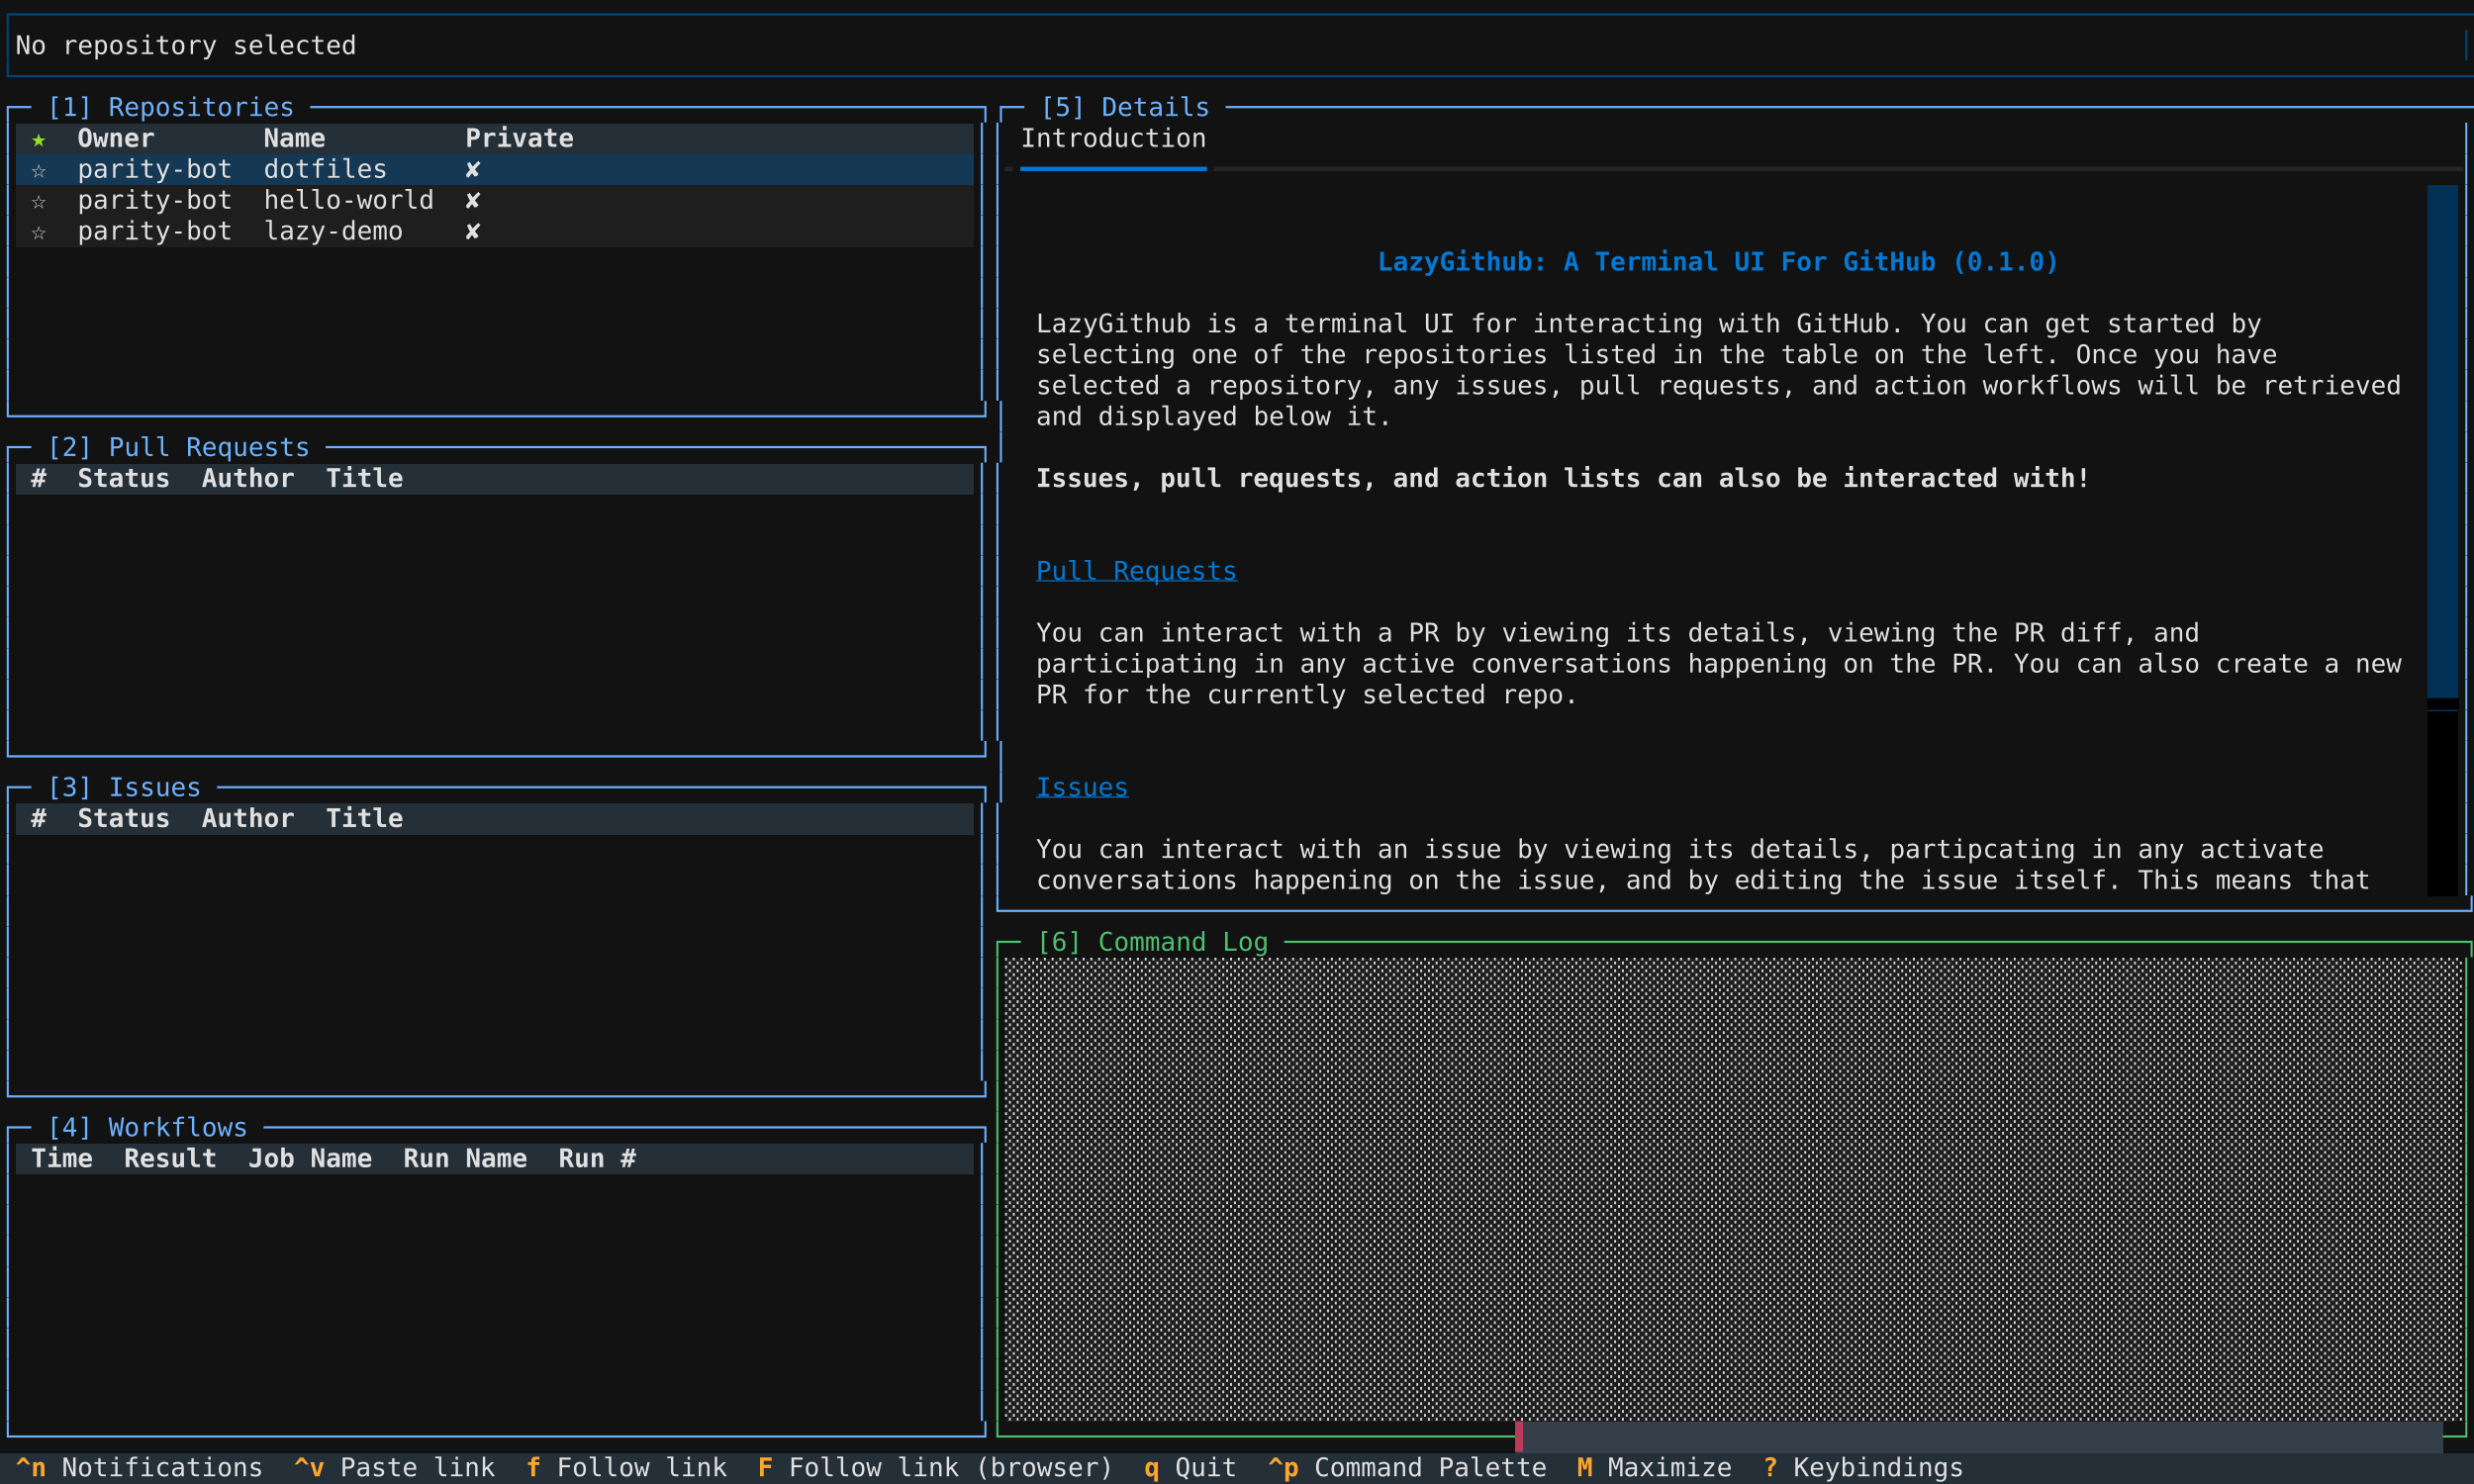
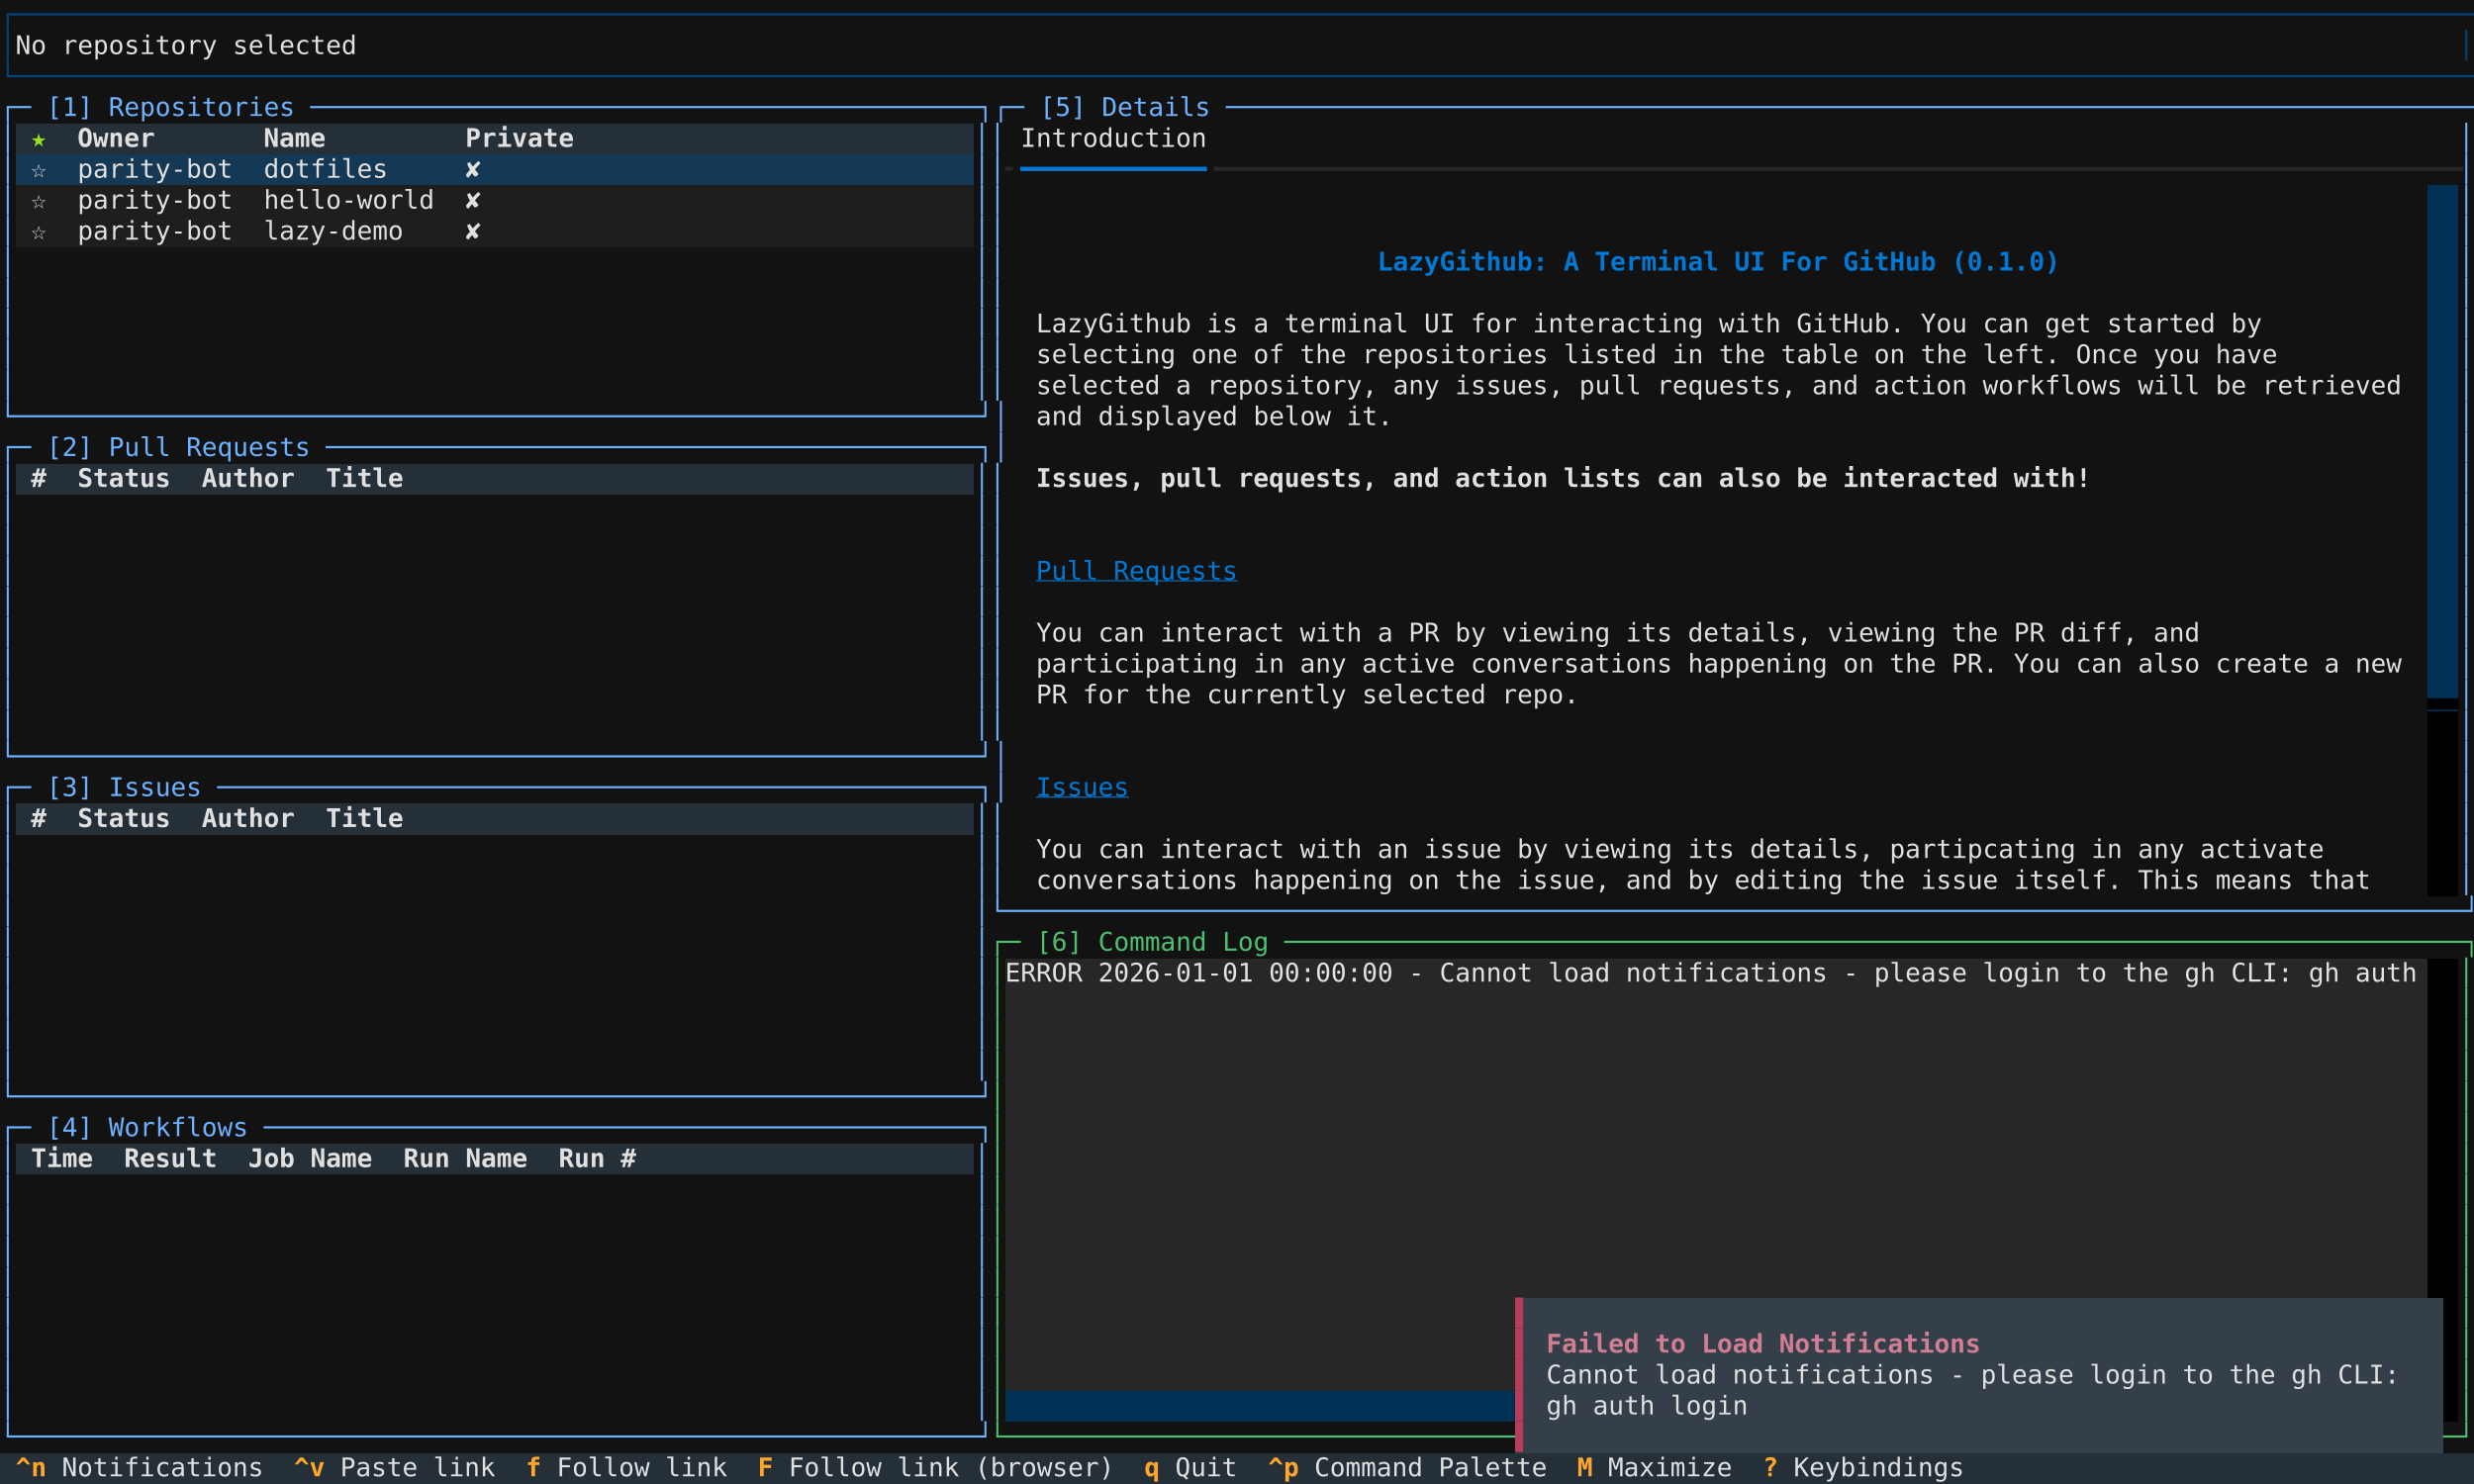
<svg xmlns="http://www.w3.org/2000/svg" width="1600" height="960" viewBox="0 0 1600 960" xml:space="preserve">
  <style>
text { font-family: ui-monospace, SFMono-Regular, Menlo, Consolas, 'DejaVu Sans Mono', 'Liberation Mono', 'Noto Sans Mono', monospace; font-size: 16.67px; white-space: pre; }
.s0 { fill: #004578; }
.s1 { fill: #e0e0e0; }
.s2 { fill: #6db2ff; }
.s3 { fill: #98e024; font-weight: bold; }
.s4 { fill: #e0e0e0; font-weight: bold; }
.s5 { fill: #262626; }
.s6 { fill: #0178d4; }
.s7 { fill: #0178d4; font-weight: bold; }
.s8 { fill: #0178d4; text-decoration: underline; }
.s9 { fill: #000000; }
.s10 { fill: #4ebf71; }
- .s11 { fill: #d4d4d4; }
+ .s11 { fill: #e2e2e2; }
.s12 { fill: #b93c5b; }
- .s13 { fill: #ffa62b; font-weight: bold; }
+ .s13 { fill: #d17e92; font-weight: bold; }
+ .s14 { fill: #ffa62b; font-weight: bold; }
</style>
  <rect width="1600" height="960" fill="#1e1e1e" />
  <g shape-rendering="crispEdges">
    <rect x="0" y="0" width="1600" height="20" fill="#121212" />
    <rect x="0" y="20" width="1600" height="20" fill="#121212" />
    <rect x="0" y="40" width="1600" height="20" fill="#121212" />
    <rect x="0" y="60" width="1600" height="20" fill="#121212" />
    <rect x="0" y="80" width="10" height="20" fill="#121212" />
    <rect x="10" y="80" width="620" height="20" fill="#242f38" />
    <rect x="630" y="80" width="970" height="20" fill="#121212" />
    <rect x="0" y="100" width="10" height="20" fill="#121212" />
    <rect x="10" y="100" width="620" height="20" fill="#153854" />
    <rect x="630" y="100" width="970" height="20" fill="#121212" />
    <rect x="0" y="120" width="10" height="20" fill="#121212" />
    <rect x="630" y="120" width="940" height="20" fill="#121212" />
    <rect x="1570" y="120" width="20" height="20" fill="#003054" />
    <rect x="1590" y="120" width="10" height="20" fill="#121212" />
    <rect x="0" y="140" width="10" height="20" fill="#121212" />
    <rect x="630" y="140" width="940" height="20" fill="#121212" />
    <rect x="1570" y="140" width="20" height="20" fill="#003054" />
    <rect x="1590" y="140" width="10" height="20" fill="#121212" />
    <rect x="0" y="160" width="1570" height="20" fill="#121212" />
    <rect x="1570" y="160" width="20" height="20" fill="#003054" />
    <rect x="1590" y="160" width="10" height="20" fill="#121212" />
    <rect x="0" y="180" width="1570" height="20" fill="#121212" />
    <rect x="1570" y="180" width="20" height="20" fill="#003054" />
    <rect x="1590" y="180" width="10" height="20" fill="#121212" />
    <rect x="0" y="200" width="1570" height="20" fill="#121212" />
    <rect x="1570" y="200" width="20" height="20" fill="#003054" />
    <rect x="1590" y="200" width="10" height="20" fill="#121212" />
    <rect x="0" y="220" width="1570" height="20" fill="#121212" />
    <rect x="1570" y="220" width="20" height="20" fill="#003054" />
    <rect x="1590" y="220" width="10" height="20" fill="#121212" />
    <rect x="0" y="240" width="1570" height="20" fill="#121212" />
    <rect x="1570" y="240" width="20" height="20" fill="#003054" />
    <rect x="1590" y="240" width="10" height="20" fill="#121212" />
    <rect x="0" y="260" width="1570" height="20" fill="#121212" />
    <rect x="1570" y="260" width="20" height="20" fill="#003054" />
    <rect x="1590" y="260" width="10" height="20" fill="#121212" />
    <rect x="0" y="280" width="1570" height="20" fill="#121212" />
    <rect x="1570" y="280" width="20" height="20" fill="#003054" />
    <rect x="1590" y="280" width="10" height="20" fill="#121212" />
    <rect x="0" y="300" width="10" height="20" fill="#121212" />
    <rect x="10" y="300" width="620" height="20" fill="#242f38" />
    <rect x="630" y="300" width="940" height="20" fill="#121212" />
    <rect x="1570" y="300" width="20" height="20" fill="#003054" />
    <rect x="1590" y="300" width="10" height="20" fill="#121212" />
    <rect x="0" y="320" width="1570" height="20" fill="#121212" />
    <rect x="1570" y="320" width="20" height="20" fill="#003054" />
    <rect x="1590" y="320" width="10" height="20" fill="#121212" />
    <rect x="0" y="340" width="1570" height="20" fill="#121212" />
    <rect x="1570" y="340" width="20" height="20" fill="#003054" />
    <rect x="1590" y="340" width="10" height="20" fill="#121212" />
    <rect x="0" y="360" width="1570" height="20" fill="#121212" />
    <rect x="1570" y="360" width="20" height="20" fill="#003054" />
    <rect x="1590" y="360" width="10" height="20" fill="#121212" />
    <rect x="0" y="380" width="1570" height="20" fill="#121212" />
    <rect x="1570" y="380" width="20" height="20" fill="#003054" />
    <rect x="1590" y="380" width="10" height="20" fill="#121212" />
    <rect x="0" y="400" width="1570" height="20" fill="#121212" />
    <rect x="1570" y="400" width="20" height="20" fill="#003054" />
    <rect x="1590" y="400" width="10" height="20" fill="#121212" />
    <rect x="0" y="420" width="1570" height="20" fill="#121212" />
    <rect x="1570" y="420" width="20" height="20" fill="#003054" />
    <rect x="1590" y="420" width="10" height="20" fill="#121212" />
    <rect x="0" y="440" width="1570" height="20" fill="#121212" />
    <rect x="1570" y="440" width="20" height="20" fill="#003054" />
    <rect x="1590" y="440" width="10" height="20" fill="#121212" />
    <rect x="0" y="460" width="1570" height="20" fill="#121212" />
    <rect x="1570" y="460" width="20" height="20" fill="#000000" />
    <rect x="1590" y="460" width="10" height="20" fill="#121212" />
    <rect x="0" y="480" width="1570" height="20" fill="#121212" />
    <rect x="1570" y="480" width="20" height="20" fill="#000000" />
    <rect x="1590" y="480" width="10" height="20" fill="#121212" />
    <rect x="0" y="500" width="1570" height="20" fill="#121212" />
    <rect x="1570" y="500" width="20" height="20" fill="#000000" />
    <rect x="1590" y="500" width="10" height="20" fill="#121212" />
    <rect x="0" y="520" width="10" height="20" fill="#121212" />
    <rect x="10" y="520" width="620" height="20" fill="#242f38" />
    <rect x="630" y="520" width="940" height="20" fill="#121212" />
    <rect x="1570" y="520" width="20" height="20" fill="#000000" />
    <rect x="1590" y="520" width="10" height="20" fill="#121212" />
    <rect x="0" y="540" width="1570" height="20" fill="#121212" />
    <rect x="1570" y="540" width="20" height="20" fill="#000000" />
    <rect x="1590" y="540" width="10" height="20" fill="#121212" />
    <rect x="0" y="560" width="1570" height="20" fill="#121212" />
    <rect x="1570" y="560" width="20" height="20" fill="#000000" />
    <rect x="1590" y="560" width="10" height="20" fill="#121212" />
    <rect x="0" y="580" width="1600" height="20" fill="#121212" />
    <rect x="0" y="600" width="1600" height="20" fill="#121212" />
    <rect x="0" y="620" width="650" height="20" fill="#121212" />
+     <rect x="650" y="620" width="920" height="20" fill="#272727" />
+     <rect x="1570" y="620" width="20" height="20" fill="#000000" />
    <rect x="1590" y="620" width="10" height="20" fill="#121212" />
    <rect x="0" y="640" width="650" height="20" fill="#121212" />
+     <rect x="650" y="640" width="920" height="20" fill="#272727" />
+     <rect x="1570" y="640" width="20" height="20" fill="#000000" />
    <rect x="1590" y="640" width="10" height="20" fill="#121212" />
    <rect x="0" y="660" width="650" height="20" fill="#121212" />
+     <rect x="650" y="660" width="920" height="20" fill="#272727" />
+     <rect x="1570" y="660" width="20" height="20" fill="#000000" />
    <rect x="1590" y="660" width="10" height="20" fill="#121212" />
    <rect x="0" y="680" width="650" height="20" fill="#121212" />
+     <rect x="650" y="680" width="920" height="20" fill="#272727" />
+     <rect x="1570" y="680" width="20" height="20" fill="#000000" />
    <rect x="1590" y="680" width="10" height="20" fill="#121212" />
    <rect x="0" y="700" width="650" height="20" fill="#121212" />
+     <rect x="650" y="700" width="920" height="20" fill="#272727" />
+     <rect x="1570" y="700" width="20" height="20" fill="#000000" />
    <rect x="1590" y="700" width="10" height="20" fill="#121212" />
    <rect x="0" y="720" width="650" height="20" fill="#121212" />
+     <rect x="650" y="720" width="920" height="20" fill="#272727" />
+     <rect x="1570" y="720" width="20" height="20" fill="#000000" />
    <rect x="1590" y="720" width="10" height="20" fill="#121212" />
    <rect x="0" y="740" width="10" height="20" fill="#121212" />
    <rect x="10" y="740" width="620" height="20" fill="#242f38" />
    <rect x="630" y="740" width="20" height="20" fill="#121212" />
+     <rect x="650" y="740" width="920" height="20" fill="#272727" />
+     <rect x="1570" y="740" width="20" height="20" fill="#000000" />
    <rect x="1590" y="740" width="10" height="20" fill="#121212" />
    <rect x="0" y="760" width="650" height="20" fill="#121212" />
+     <rect x="650" y="760" width="920" height="20" fill="#272727" />
+     <rect x="1570" y="760" width="20" height="20" fill="#000000" />
    <rect x="1590" y="760" width="10" height="20" fill="#121212" />
    <rect x="0" y="780" width="650" height="20" fill="#121212" />
+     <rect x="650" y="780" width="920" height="20" fill="#272727" />
+     <rect x="1570" y="780" width="20" height="20" fill="#000000" />
    <rect x="1590" y="780" width="10" height="20" fill="#121212" />
    <rect x="0" y="800" width="650" height="20" fill="#121212" />
+     <rect x="650" y="800" width="920" height="20" fill="#272727" />
+     <rect x="1570" y="800" width="20" height="20" fill="#000000" />
    <rect x="1590" y="800" width="10" height="20" fill="#121212" />
    <rect x="0" y="820" width="650" height="20" fill="#121212" />
+     <rect x="650" y="820" width="920" height="20" fill="#272727" />
+     <rect x="1570" y="820" width="20" height="20" fill="#000000" />
    <rect x="1590" y="820" width="10" height="20" fill="#121212" />
    <rect x="0" y="840" width="650" height="20" fill="#121212" />
+     <rect x="650" y="840" width="330" height="20" fill="#272727" />
+     <rect x="980" y="840" width="600" height="20" fill="#343f49" />
+     <rect x="1580" y="840" width="10" height="20" fill="#000000" />
    <rect x="1590" y="840" width="10" height="20" fill="#121212" />
    <rect x="0" y="860" width="650" height="20" fill="#121212" />
+     <rect x="650" y="860" width="330" height="20" fill="#272727" />
+     <rect x="980" y="860" width="600" height="20" fill="#343f49" />
+     <rect x="1580" y="860" width="10" height="20" fill="#000000" />
    <rect x="1590" y="860" width="10" height="20" fill="#121212" />
    <rect x="0" y="880" width="650" height="20" fill="#121212" />
+     <rect x="650" y="880" width="330" height="20" fill="#272727" />
+     <rect x="980" y="880" width="600" height="20" fill="#343f49" />
+     <rect x="1580" y="880" width="10" height="20" fill="#000000" />
    <rect x="1590" y="880" width="10" height="20" fill="#121212" />
    <rect x="0" y="900" width="650" height="20" fill="#121212" />
+     <rect x="650" y="900" width="330" height="20" fill="#003054" />
+     <rect x="980" y="900" width="600" height="20" fill="#343f49" />
+     <rect x="1580" y="900" width="10" height="20" fill="#000000" />
    <rect x="1590" y="900" width="10" height="20" fill="#121212" />
    <rect x="0" y="920" width="980" height="20" fill="#121212" />
    <rect x="980" y="920" width="600" height="20" fill="#343f49" />
    <rect x="1580" y="920" width="20" height="20" fill="#121212" />
    <rect x="0" y="940" width="1600" height="20" fill="#242f38" />
  </g>
  <text class="s0" x="0" y="15" textLength="1600" lengthAdjust="spacingAndGlyphs">┌──────────────────────────────────────────────────────────────────────────────────────────────────────────────────────────────────────────────────────────────┐</text>
  <text class="s0" x="0" y="35" textLength="10" lengthAdjust="spacingAndGlyphs">│</text>
  <text class="s1" x="10" y="35" textLength="1580" lengthAdjust="spacingAndGlyphs">No repository selected                                                                                                                                        </text>
  <text class="s0" x="1590" y="35" textLength="10" lengthAdjust="spacingAndGlyphs">│</text>
  <text class="s0" x="0" y="55" textLength="1600" lengthAdjust="spacingAndGlyphs">└──────────────────────────────────────────────────────────────────────────────────────────────────────────────────────────────────────────────────────────────┘</text>
  <text class="s2" x="0" y="75" textLength="1600" lengthAdjust="spacingAndGlyphs">┌─ [1] Repositories ───────────────────────────────────────────┐┌─ [5] Details ────────────────────────────────────────────────────────────────────────────────┐</text>
  <text class="s2" x="0" y="95" textLength="10" lengthAdjust="spacingAndGlyphs">│</text>
  <text class="s3" x="20" y="95" textLength="10" lengthAdjust="spacingAndGlyphs">★</text>
  <text class="s4" x="30" y="95" textLength="600" lengthAdjust="spacingAndGlyphs">  Owner       Name         Private                          </text>
  <text class="s2" x="630" y="95" textLength="20" lengthAdjust="spacingAndGlyphs">││</text>
  <text class="s1" x="650" y="95" textLength="940" lengthAdjust="spacingAndGlyphs"> Introduction                                                                                 </text>
  <text class="s2" x="1590" y="95" textLength="10" lengthAdjust="spacingAndGlyphs">│</text>
  <text class="s2" x="0" y="115" textLength="10" lengthAdjust="spacingAndGlyphs">│</text>
  <text class="s1" x="10" y="115" textLength="620" lengthAdjust="spacingAndGlyphs"> ☆  parity-bot  dotfiles     ✘                                </text>
  <text class="s2" x="630" y="115" textLength="20" lengthAdjust="spacingAndGlyphs">││</text>
  <text class="s5" x="650" y="115" textLength="10" lengthAdjust="spacingAndGlyphs">╸</text>
  <text class="s6" x="660" y="115" textLength="120" lengthAdjust="spacingAndGlyphs">━━━━━━━━━━━━</text>
  <text class="s5" x="780" y="115" textLength="810" lengthAdjust="spacingAndGlyphs">╺━━━━━━━━━━━━━━━━━━━━━━━━━━━━━━━━━━━━━━━━━━━━━━━━━━━━━━━━━━━━━━━━━━━━━━━━━━━━━━━━</text>
  <text class="s2" x="1590" y="115" textLength="10" lengthAdjust="spacingAndGlyphs">│</text>
  <text class="s2" x="0" y="135" textLength="10" lengthAdjust="spacingAndGlyphs">│</text>
  <text class="s1" x="10" y="135" textLength="620" lengthAdjust="spacingAndGlyphs"> ☆  parity-bot  hello-world  ✘                                </text>
  <text class="s2" x="630" y="135" textLength="20" lengthAdjust="spacingAndGlyphs">││</text>
  <text class="s2" x="1590" y="135" textLength="10" lengthAdjust="spacingAndGlyphs">│</text>
  <text class="s2" x="0" y="155" textLength="10" lengthAdjust="spacingAndGlyphs">│</text>
  <text class="s1" x="10" y="155" textLength="620" lengthAdjust="spacingAndGlyphs"> ☆  parity-bot  lazy-demo    ✘                                </text>
  <text class="s2" x="630" y="155" textLength="20" lengthAdjust="spacingAndGlyphs">││</text>
  <text class="s2" x="1590" y="155" textLength="10" lengthAdjust="spacingAndGlyphs">│</text>
  <text class="s2" x="0" y="175" textLength="10" lengthAdjust="spacingAndGlyphs">│</text>
  <text class="s2" x="630" y="175" textLength="20" lengthAdjust="spacingAndGlyphs">││</text>
  <text class="s7" x="670" y="175" textLength="880" lengthAdjust="spacingAndGlyphs">                      LazyGithub: A Terminal UI For GitHub (0.1.0)                      </text>
  <text class="s2" x="1590" y="175" textLength="10" lengthAdjust="spacingAndGlyphs">│</text>
  <text class="s2" x="0" y="195" textLength="10" lengthAdjust="spacingAndGlyphs">│</text>
  <text class="s2" x="630" y="195" textLength="20" lengthAdjust="spacingAndGlyphs">││</text>
  <text class="s2" x="1590" y="195" textLength="10" lengthAdjust="spacingAndGlyphs">│</text>
  <text class="s2" x="0" y="215" textLength="10" lengthAdjust="spacingAndGlyphs">│</text>
  <text class="s2" x="630" y="215" textLength="20" lengthAdjust="spacingAndGlyphs">││</text>
  <text class="s1" x="650" y="215" textLength="920" lengthAdjust="spacingAndGlyphs">  LazyGithub is a terminal UI for interacting with GitHub. You can get started by           </text>
  <text class="s2" x="1590" y="215" textLength="10" lengthAdjust="spacingAndGlyphs">│</text>
  <text class="s2" x="0" y="235" textLength="10" lengthAdjust="spacingAndGlyphs">│</text>
  <text class="s2" x="630" y="235" textLength="20" lengthAdjust="spacingAndGlyphs">││</text>
  <text class="s1" x="650" y="235" textLength="920" lengthAdjust="spacingAndGlyphs">  selecting one of the repositories listed in the table on the left. Once you have          </text>
  <text class="s2" x="1590" y="235" textLength="10" lengthAdjust="spacingAndGlyphs">│</text>
  <text class="s2" x="0" y="255" textLength="10" lengthAdjust="spacingAndGlyphs">│</text>
  <text class="s2" x="630" y="255" textLength="20" lengthAdjust="spacingAndGlyphs">││</text>
  <text class="s1" x="650" y="255" textLength="920" lengthAdjust="spacingAndGlyphs">  selected a repository, any issues, pull requests, and action workflows will be retrieved  </text>
  <text class="s2" x="1590" y="255" textLength="10" lengthAdjust="spacingAndGlyphs">│</text>
  <text class="s2" x="0" y="275" textLength="650" lengthAdjust="spacingAndGlyphs">└──────────────────────────────────────────────────────────────┘│</text>
  <text class="s1" x="650" y="275" textLength="920" lengthAdjust="spacingAndGlyphs">  and displayed below it.                                                                   </text>
  <text class="s2" x="1590" y="275" textLength="10" lengthAdjust="spacingAndGlyphs">│</text>
  <text class="s2" x="0" y="295" textLength="650" lengthAdjust="spacingAndGlyphs">┌─ [2] Pull Requests ──────────────────────────────────────────┐│</text>
  <text class="s2" x="1590" y="295" textLength="10" lengthAdjust="spacingAndGlyphs">│</text>
  <text class="s2" x="0" y="315" textLength="10" lengthAdjust="spacingAndGlyphs">│</text>
  <text class="s4" x="10" y="315" textLength="620" lengthAdjust="spacingAndGlyphs"> #  Status  Author  Title                                     </text>
  <text class="s2" x="630" y="315" textLength="20" lengthAdjust="spacingAndGlyphs">││</text>
  <text class="s4" x="670" y="315" textLength="680" lengthAdjust="spacingAndGlyphs">Issues, pull requests, and action lists can also be interacted with!</text>
  <text class="s2" x="1590" y="315" textLength="10" lengthAdjust="spacingAndGlyphs">│</text>
  <text class="s2" x="0" y="335" textLength="10" lengthAdjust="spacingAndGlyphs">│</text>
  <text class="s2" x="630" y="335" textLength="20" lengthAdjust="spacingAndGlyphs">││</text>
  <text class="s2" x="1590" y="335" textLength="10" lengthAdjust="spacingAndGlyphs">│</text>
  <text class="s2" x="0" y="355" textLength="10" lengthAdjust="spacingAndGlyphs">│</text>
  <text class="s2" x="630" y="355" textLength="20" lengthAdjust="spacingAndGlyphs">││</text>
  <text class="s2" x="1590" y="355" textLength="10" lengthAdjust="spacingAndGlyphs">│</text>
  <text class="s2" x="0" y="375" textLength="10" lengthAdjust="spacingAndGlyphs">│</text>
  <text class="s2" x="630" y="375" textLength="20" lengthAdjust="spacingAndGlyphs">││</text>
  <text class="s8" x="670" y="375" textLength="130" lengthAdjust="spacingAndGlyphs">Pull Requests</text>
  <text class="s2" x="1590" y="375" textLength="10" lengthAdjust="spacingAndGlyphs">│</text>
  <text class="s2" x="0" y="395" textLength="10" lengthAdjust="spacingAndGlyphs">│</text>
  <text class="s2" x="630" y="395" textLength="20" lengthAdjust="spacingAndGlyphs">││</text>
  <text class="s2" x="1590" y="395" textLength="10" lengthAdjust="spacingAndGlyphs">│</text>
  <text class="s2" x="0" y="415" textLength="10" lengthAdjust="spacingAndGlyphs">│</text>
  <text class="s2" x="630" y="415" textLength="20" lengthAdjust="spacingAndGlyphs">││</text>
  <text class="s1" x="650" y="415" textLength="920" lengthAdjust="spacingAndGlyphs">  You can interact with a PR by viewing its details, viewing the PR diff, and               </text>
  <text class="s2" x="1590" y="415" textLength="10" lengthAdjust="spacingAndGlyphs">│</text>
  <text class="s2" x="0" y="435" textLength="10" lengthAdjust="spacingAndGlyphs">│</text>
  <text class="s2" x="630" y="435" textLength="20" lengthAdjust="spacingAndGlyphs">││</text>
  <text class="s1" x="650" y="435" textLength="920" lengthAdjust="spacingAndGlyphs">  participating in any active conversations happening on the PR. You can also create a new  </text>
  <text class="s2" x="1590" y="435" textLength="10" lengthAdjust="spacingAndGlyphs">│</text>
  <text class="s2" x="0" y="455" textLength="10" lengthAdjust="spacingAndGlyphs">│</text>
  <text class="s2" x="630" y="455" textLength="20" lengthAdjust="spacingAndGlyphs">││</text>
  <text class="s1" x="650" y="455" textLength="920" lengthAdjust="spacingAndGlyphs">  PR for the currently selected repo.                                                       </text>
  <text class="s9" x="1570" y="455" textLength="20" lengthAdjust="spacingAndGlyphs">▃▃</text>
  <text class="s2" x="1590" y="455" textLength="10" lengthAdjust="spacingAndGlyphs">│</text>
  <text class="s2" x="0" y="475" textLength="10" lengthAdjust="spacingAndGlyphs">│</text>
  <text class="s2" x="630" y="475" textLength="20" lengthAdjust="spacingAndGlyphs">││</text>
  <text class="s2" x="1590" y="475" textLength="10" lengthAdjust="spacingAndGlyphs">│</text>
  <text class="s2" x="0" y="495" textLength="650" lengthAdjust="spacingAndGlyphs">└──────────────────────────────────────────────────────────────┘│</text>
  <text class="s2" x="1590" y="495" textLength="10" lengthAdjust="spacingAndGlyphs">│</text>
  <text class="s2" x="0" y="515" textLength="650" lengthAdjust="spacingAndGlyphs">┌─ [3] Issues ─────────────────────────────────────────────────┐│</text>
  <text class="s8" x="670" y="515" textLength="60" lengthAdjust="spacingAndGlyphs">Issues</text>
  <text class="s2" x="1590" y="515" textLength="10" lengthAdjust="spacingAndGlyphs">│</text>
  <text class="s2" x="0" y="535" textLength="10" lengthAdjust="spacingAndGlyphs">│</text>
  <text class="s4" x="10" y="535" textLength="620" lengthAdjust="spacingAndGlyphs"> #  Status  Author  Title                                     </text>
  <text class="s2" x="630" y="535" textLength="20" lengthAdjust="spacingAndGlyphs">││</text>
  <text class="s2" x="1590" y="535" textLength="10" lengthAdjust="spacingAndGlyphs">│</text>
  <text class="s2" x="0" y="555" textLength="10" lengthAdjust="spacingAndGlyphs">│</text>
  <text class="s2" x="630" y="555" textLength="20" lengthAdjust="spacingAndGlyphs">││</text>
  <text class="s1" x="650" y="555" textLength="940" lengthAdjust="spacingAndGlyphs">  You can interact with an issue by viewing its details, partipcating in any activate         </text>
  <text class="s2" x="1590" y="555" textLength="10" lengthAdjust="spacingAndGlyphs">│</text>
  <text class="s2" x="0" y="575" textLength="10" lengthAdjust="spacingAndGlyphs">│</text>
  <text class="s2" x="630" y="575" textLength="20" lengthAdjust="spacingAndGlyphs">││</text>
  <text class="s1" x="650" y="575" textLength="940" lengthAdjust="spacingAndGlyphs">  conversations happening on the issue, and by editing the issue itself. This means that      </text>
  <text class="s2" x="1590" y="575" textLength="10" lengthAdjust="spacingAndGlyphs">│</text>
  <text class="s2" x="0" y="595" textLength="10" lengthAdjust="spacingAndGlyphs">│</text>
  <text class="s2" x="630" y="595" textLength="970" lengthAdjust="spacingAndGlyphs">│└──────────────────────────────────────────────────────────────────────────────────────────────┘</text>
  <text class="s2" x="0" y="615" textLength="10" lengthAdjust="spacingAndGlyphs">│</text>
  <text class="s2" x="630" y="615" textLength="10" lengthAdjust="spacingAndGlyphs">│</text>
  <text class="s10" x="640" y="615" textLength="960" lengthAdjust="spacingAndGlyphs">┌─ [6] Command Log ────────────────────────────────────────────────────────────────────────────┐</text>
  <text class="s2" x="0" y="635" textLength="10" lengthAdjust="spacingAndGlyphs">│</text>
  <text class="s2" x="630" y="635" textLength="10" lengthAdjust="spacingAndGlyphs">│</text>
  <text class="s10" x="640" y="635" textLength="10" lengthAdjust="spacingAndGlyphs">│</text>
-   <text class="s11" x="650" y="635" textLength="940" lengthAdjust="spacingAndGlyphs">░░░░░░░░░░░░░░░░░░░░░░░░░░░░░░░░░░░░░░░░░░░░░░░░░░░░░░░░░░░░░░░░░░░░░░░░░░░░░░░░░░░░░░░░░░░░░░</text>
+   <text class="s11" x="650" y="635" textLength="940" lengthAdjust="spacingAndGlyphs">ERROR 2026-01-01 00:00:00 - Cannot load notifications - please login to the gh CLI: gh auth   </text>
  <text class="s10" x="1590" y="635" textLength="10" lengthAdjust="spacingAndGlyphs">│</text>
  <text class="s2" x="0" y="655" textLength="10" lengthAdjust="spacingAndGlyphs">│</text>
  <text class="s2" x="630" y="655" textLength="10" lengthAdjust="spacingAndGlyphs">│</text>
  <text class="s10" x="640" y="655" textLength="10" lengthAdjust="spacingAndGlyphs">│</text>
-   <text class="s11" x="650" y="655" textLength="940" lengthAdjust="spacingAndGlyphs">░░░░░░░░░░░░░░░░░░░░░░░░░░░░░░░░░░░░░░░░░░░░░░░░░░░░░░░░░░░░░░░░░░░░░░░░░░░░░░░░░░░░░░░░░░░░░░</text>
  <text class="s10" x="1590" y="655" textLength="10" lengthAdjust="spacingAndGlyphs">│</text>
  <text class="s2" x="0" y="675" textLength="10" lengthAdjust="spacingAndGlyphs">│</text>
  <text class="s2" x="630" y="675" textLength="10" lengthAdjust="spacingAndGlyphs">│</text>
  <text class="s10" x="640" y="675" textLength="10" lengthAdjust="spacingAndGlyphs">│</text>
-   <text class="s11" x="650" y="675" textLength="940" lengthAdjust="spacingAndGlyphs">░░░░░░░░░░░░░░░░░░░░░░░░░░░░░░░░░░░░░░░░░░░░░░░░░░░░░░░░░░░░░░░░░░░░░░░░░░░░░░░░░░░░░░░░░░░░░░</text>
  <text class="s10" x="1590" y="675" textLength="10" lengthAdjust="spacingAndGlyphs">│</text>
  <text class="s2" x="0" y="695" textLength="10" lengthAdjust="spacingAndGlyphs">│</text>
  <text class="s2" x="630" y="695" textLength="10" lengthAdjust="spacingAndGlyphs">│</text>
  <text class="s10" x="640" y="695" textLength="10" lengthAdjust="spacingAndGlyphs">│</text>
-   <text class="s11" x="650" y="695" textLength="940" lengthAdjust="spacingAndGlyphs">░░░░░░░░░░░░░░░░░░░░░░░░░░░░░░░░░░░░░░░░░░░░░░░░░░░░░░░░░░░░░░░░░░░░░░░░░░░░░░░░░░░░░░░░░░░░░░</text>
  <text class="s10" x="1590" y="695" textLength="10" lengthAdjust="spacingAndGlyphs">│</text>
  <text class="s2" x="0" y="715" textLength="640" lengthAdjust="spacingAndGlyphs">└──────────────────────────────────────────────────────────────┘</text>
  <text class="s10" x="640" y="715" textLength="10" lengthAdjust="spacingAndGlyphs">│</text>
-   <text class="s11" x="650" y="715" textLength="940" lengthAdjust="spacingAndGlyphs">░░░░░░░░░░░░░░░░░░░░░░░░░░░░░░░░░░░░░░░░░░░░░░░░░░░░░░░░░░░░░░░░░░░░░░░░░░░░░░░░░░░░░░░░░░░░░░</text>
  <text class="s10" x="1590" y="715" textLength="10" lengthAdjust="spacingAndGlyphs">│</text>
  <text class="s2" x="0" y="735" textLength="640" lengthAdjust="spacingAndGlyphs">┌─ [4] Workflows ──────────────────────────────────────────────┐</text>
  <text class="s10" x="640" y="735" textLength="10" lengthAdjust="spacingAndGlyphs">│</text>
-   <text class="s11" x="650" y="735" textLength="940" lengthAdjust="spacingAndGlyphs">░░░░░░░░░░░░░░░░░░░░░░░░░░░░░░░░░░░░░░░░░░░░░░░░░░░░░░░░░░░░░░░░░░░░░░░░░░░░░░░░░░░░░░░░░░░░░░</text>
  <text class="s10" x="1590" y="735" textLength="10" lengthAdjust="spacingAndGlyphs">│</text>
  <text class="s2" x="0" y="755" textLength="10" lengthAdjust="spacingAndGlyphs">│</text>
  <text class="s4" x="10" y="755" textLength="620" lengthAdjust="spacingAndGlyphs"> Time  Result  Job Name  Run Name  Run #                      </text>
  <text class="s2" x="630" y="755" textLength="10" lengthAdjust="spacingAndGlyphs">│</text>
  <text class="s10" x="640" y="755" textLength="10" lengthAdjust="spacingAndGlyphs">│</text>
-   <text class="s11" x="650" y="755" textLength="940" lengthAdjust="spacingAndGlyphs">░░░░░░░░░░░░░░░░░░░░░░░░░░░░░░░░░░░░░░░░░░░░░░░░░░░░░░░░░░░░░░░░░░░░░░░░░░░░░░░░░░░░░░░░░░░░░░</text>
  <text class="s10" x="1590" y="755" textLength="10" lengthAdjust="spacingAndGlyphs">│</text>
  <text class="s2" x="0" y="775" textLength="10" lengthAdjust="spacingAndGlyphs">│</text>
  <text class="s2" x="630" y="775" textLength="10" lengthAdjust="spacingAndGlyphs">│</text>
  <text class="s10" x="640" y="775" textLength="10" lengthAdjust="spacingAndGlyphs">│</text>
-   <text class="s11" x="650" y="775" textLength="940" lengthAdjust="spacingAndGlyphs">░░░░░░░░░░░░░░░░░░░░░░░░░░░░░░░░░░░░░░░░░░░░░░░░░░░░░░░░░░░░░░░░░░░░░░░░░░░░░░░░░░░░░░░░░░░░░░</text>
  <text class="s10" x="1590" y="775" textLength="10" lengthAdjust="spacingAndGlyphs">│</text>
  <text class="s2" x="0" y="795" textLength="10" lengthAdjust="spacingAndGlyphs">│</text>
  <text class="s2" x="630" y="795" textLength="10" lengthAdjust="spacingAndGlyphs">│</text>
  <text class="s10" x="640" y="795" textLength="10" lengthAdjust="spacingAndGlyphs">│</text>
-   <text class="s11" x="650" y="795" textLength="940" lengthAdjust="spacingAndGlyphs">░░░░░░░░░░░░░░░░░░░░░░░░░░░░░░░░░░░░░░░░░░░░░░░░░░░░░░░░░░░░░░░░░░░░░░░░░░░░░░░░░░░░░░░░░░░░░░</text>
  <text class="s10" x="1590" y="795" textLength="10" lengthAdjust="spacingAndGlyphs">│</text>
  <text class="s2" x="0" y="815" textLength="10" lengthAdjust="spacingAndGlyphs">│</text>
  <text class="s2" x="630" y="815" textLength="10" lengthAdjust="spacingAndGlyphs">│</text>
  <text class="s10" x="640" y="815" textLength="10" lengthAdjust="spacingAndGlyphs">│</text>
-   <text class="s11" x="650" y="815" textLength="940" lengthAdjust="spacingAndGlyphs">░░░░░░░░░░░░░░░░░░░░░░░░░░░░░░░░░░░░░░░░░░░░░░░░░░░░░░░░░░░░░░░░░░░░░░░░░░░░░░░░░░░░░░░░░░░░░░</text>
  <text class="s10" x="1590" y="815" textLength="10" lengthAdjust="spacingAndGlyphs">│</text>
  <text class="s2" x="0" y="835" textLength="10" lengthAdjust="spacingAndGlyphs">│</text>
  <text class="s2" x="630" y="835" textLength="10" lengthAdjust="spacingAndGlyphs">│</text>
  <text class="s10" x="640" y="835" textLength="10" lengthAdjust="spacingAndGlyphs">│</text>
-   <text class="s11" x="650" y="835" textLength="940" lengthAdjust="spacingAndGlyphs">░░░░░░░░░░░░░░░░░░░░░░░░░░░░░░░░░░░░░░░░░░░░░░░░░░░░░░░░░░░░░░░░░░░░░░░░░░░░░░░░░░░░░░░░░░░░░░</text>
  <text class="s10" x="1590" y="835" textLength="10" lengthAdjust="spacingAndGlyphs">│</text>
  <text class="s2" x="0" y="855" textLength="10" lengthAdjust="spacingAndGlyphs">│</text>
  <text class="s2" x="630" y="855" textLength="10" lengthAdjust="spacingAndGlyphs">│</text>
  <text class="s10" x="640" y="855" textLength="10" lengthAdjust="spacingAndGlyphs">│</text>
-   <text class="s11" x="650" y="855" textLength="940" lengthAdjust="spacingAndGlyphs">░░░░░░░░░░░░░░░░░░░░░░░░░░░░░░░░░░░░░░░░░░░░░░░░░░░░░░░░░░░░░░░░░░░░░░░░░░░░░░░░░░░░░░░░░░░░░░</text>
+   <text class="s12" x="980" y="855" textLength="10" lengthAdjust="spacingAndGlyphs">▌</text>
  <text class="s10" x="1590" y="855" textLength="10" lengthAdjust="spacingAndGlyphs">│</text>
  <text class="s2" x="0" y="875" textLength="10" lengthAdjust="spacingAndGlyphs">│</text>
  <text class="s2" x="630" y="875" textLength="10" lengthAdjust="spacingAndGlyphs">│</text>
  <text class="s10" x="640" y="875" textLength="10" lengthAdjust="spacingAndGlyphs">│</text>
-   <text class="s11" x="650" y="875" textLength="940" lengthAdjust="spacingAndGlyphs">░░░░░░░░░░░░░░░░░░░░░░░░░░░░░░░░░░░░░░░░░░░░░░░░░░░░░░░░░░░░░░░░░░░░░░░░░░░░░░░░░░░░░░░░░░░░░░</text>
+   <text class="s12" x="980" y="875" textLength="10" lengthAdjust="spacingAndGlyphs">▌</text>
+   <text class="s13" x="1000" y="875" textLength="280" lengthAdjust="spacingAndGlyphs">Failed to Load Notifications</text>
  <text class="s10" x="1590" y="875" textLength="10" lengthAdjust="spacingAndGlyphs">│</text>
  <text class="s2" x="0" y="895" textLength="10" lengthAdjust="spacingAndGlyphs">│</text>
  <text class="s2" x="630" y="895" textLength="10" lengthAdjust="spacingAndGlyphs">│</text>
  <text class="s10" x="640" y="895" textLength="10" lengthAdjust="spacingAndGlyphs">│</text>
-   <text class="s11" x="650" y="895" textLength="940" lengthAdjust="spacingAndGlyphs">░░░░░░░░░░░░░░░░░░░░░░░░░░░░░░░░░░░░░░░░░░░░░░░░░░░░░░░░░░░░░░░░░░░░░░░░░░░░░░░░░░░░░░░░░░░░░░</text>
+   <text class="s12" x="980" y="895" textLength="10" lengthAdjust="spacingAndGlyphs">▌</text>
+   <text class="s1" x="990" y="895" textLength="590" lengthAdjust="spacingAndGlyphs"> Cannot load notifications - please login to the gh CLI:   </text>
  <text class="s10" x="1590" y="895" textLength="10" lengthAdjust="spacingAndGlyphs">│</text>
  <text class="s2" x="0" y="915" textLength="10" lengthAdjust="spacingAndGlyphs">│</text>
  <text class="s2" x="630" y="915" textLength="10" lengthAdjust="spacingAndGlyphs">│</text>
  <text class="s10" x="640" y="915" textLength="10" lengthAdjust="spacingAndGlyphs">│</text>
-   <text class="s11" x="650" y="915" textLength="940" lengthAdjust="spacingAndGlyphs">░░░░░░░░░░░░░░░░░░░░░░░░░░░░░░░░░░░░░░░░░░░░░░░░░░░░░░░░░░░░░░░░░░░░░░░░░░░░░░░░░░░░░░░░░░░░░░</text>
+   <text class="s12" x="980" y="915" textLength="10" lengthAdjust="spacingAndGlyphs">▌</text>
+   <text class="s1" x="990" y="915" textLength="590" lengthAdjust="spacingAndGlyphs"> gh auth login                                             </text>
  <text class="s10" x="1590" y="915" textLength="10" lengthAdjust="spacingAndGlyphs">│</text>
  <text class="s2" x="0" y="935" textLength="640" lengthAdjust="spacingAndGlyphs">└──────────────────────────────────────────────────────────────┘</text>
  <text class="s10" x="640" y="935" textLength="340" lengthAdjust="spacingAndGlyphs">└─────────────────────────────────</text>
  <text class="s12" x="980" y="935" textLength="10" lengthAdjust="spacingAndGlyphs">▌</text>
  <text class="s10" x="1580" y="935" textLength="20" lengthAdjust="spacingAndGlyphs">─┘</text>
-   <text class="s13" x="0" y="955" textLength="40" lengthAdjust="spacingAndGlyphs"> ^n </text>
+   <text class="s14" x="0" y="955" textLength="40" lengthAdjust="spacingAndGlyphs"> ^n </text>
  <text class="s1" x="40" y="955" textLength="140" lengthAdjust="spacingAndGlyphs">Notifications </text>
-   <text class="s13" x="180" y="955" textLength="40" lengthAdjust="spacingAndGlyphs"> ^v </text>
+   <text class="s14" x="180" y="955" textLength="40" lengthAdjust="spacingAndGlyphs"> ^v </text>
  <text class="s1" x="220" y="955" textLength="110" lengthAdjust="spacingAndGlyphs">Paste link </text>
-   <text class="s13" x="330" y="955" textLength="30" lengthAdjust="spacingAndGlyphs"> f </text>
+   <text class="s14" x="330" y="955" textLength="30" lengthAdjust="spacingAndGlyphs"> f </text>
  <text class="s1" x="360" y="955" textLength="120" lengthAdjust="spacingAndGlyphs">Follow link </text>
-   <text class="s13" x="480" y="955" textLength="30" lengthAdjust="spacingAndGlyphs"> F </text>
+   <text class="s14" x="480" y="955" textLength="30" lengthAdjust="spacingAndGlyphs"> F </text>
  <text class="s1" x="510" y="955" textLength="220" lengthAdjust="spacingAndGlyphs">Follow link (browser) </text>
-   <text class="s13" x="730" y="955" textLength="30" lengthAdjust="spacingAndGlyphs"> q </text>
+   <text class="s14" x="730" y="955" textLength="30" lengthAdjust="spacingAndGlyphs"> q </text>
  <text class="s1" x="760" y="955" textLength="50" lengthAdjust="spacingAndGlyphs">Quit </text>
-   <text class="s13" x="810" y="955" textLength="40" lengthAdjust="spacingAndGlyphs"> ^p </text>
+   <text class="s14" x="810" y="955" textLength="40" lengthAdjust="spacingAndGlyphs"> ^p </text>
  <text class="s1" x="850" y="955" textLength="160" lengthAdjust="spacingAndGlyphs">Command Palette </text>
-   <text class="s13" x="1010" y="955" textLength="30" lengthAdjust="spacingAndGlyphs"> M </text>
+   <text class="s14" x="1010" y="955" textLength="30" lengthAdjust="spacingAndGlyphs"> M </text>
  <text class="s1" x="1040" y="955" textLength="90" lengthAdjust="spacingAndGlyphs">Maximize </text>
-   <text class="s13" x="1130" y="955" textLength="30" lengthAdjust="spacingAndGlyphs"> ? </text>
+   <text class="s14" x="1130" y="955" textLength="30" lengthAdjust="spacingAndGlyphs"> ? </text>
  <text class="s1" x="1160" y="955" textLength="440" lengthAdjust="spacingAndGlyphs">Keybindings                                 </text>
</svg>
